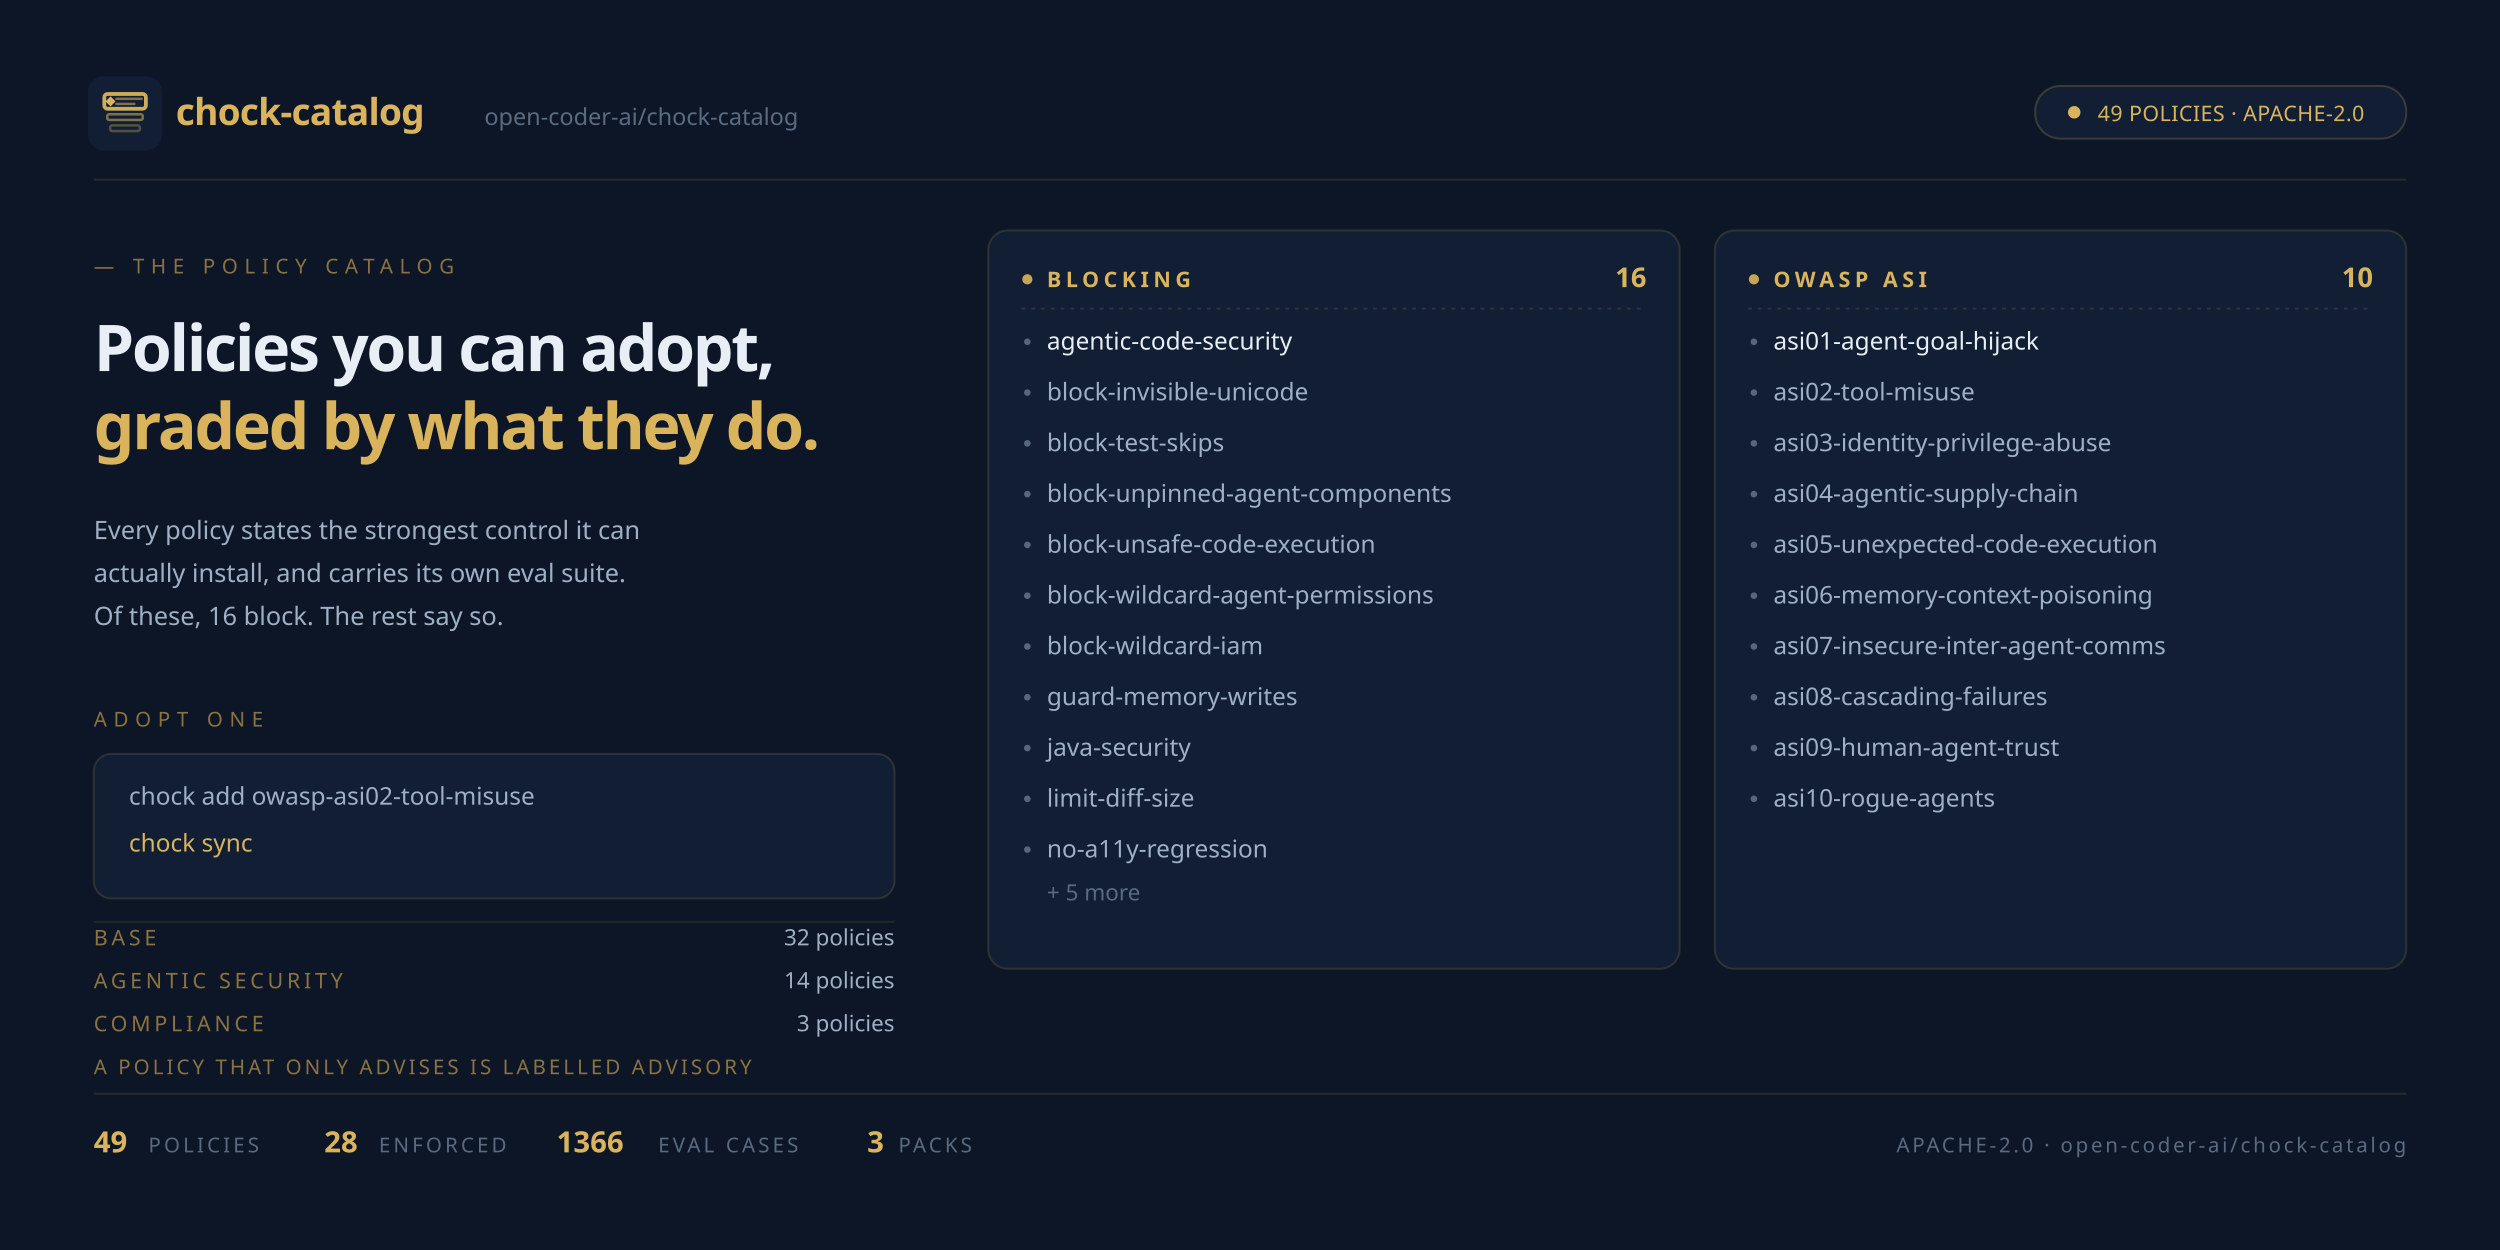
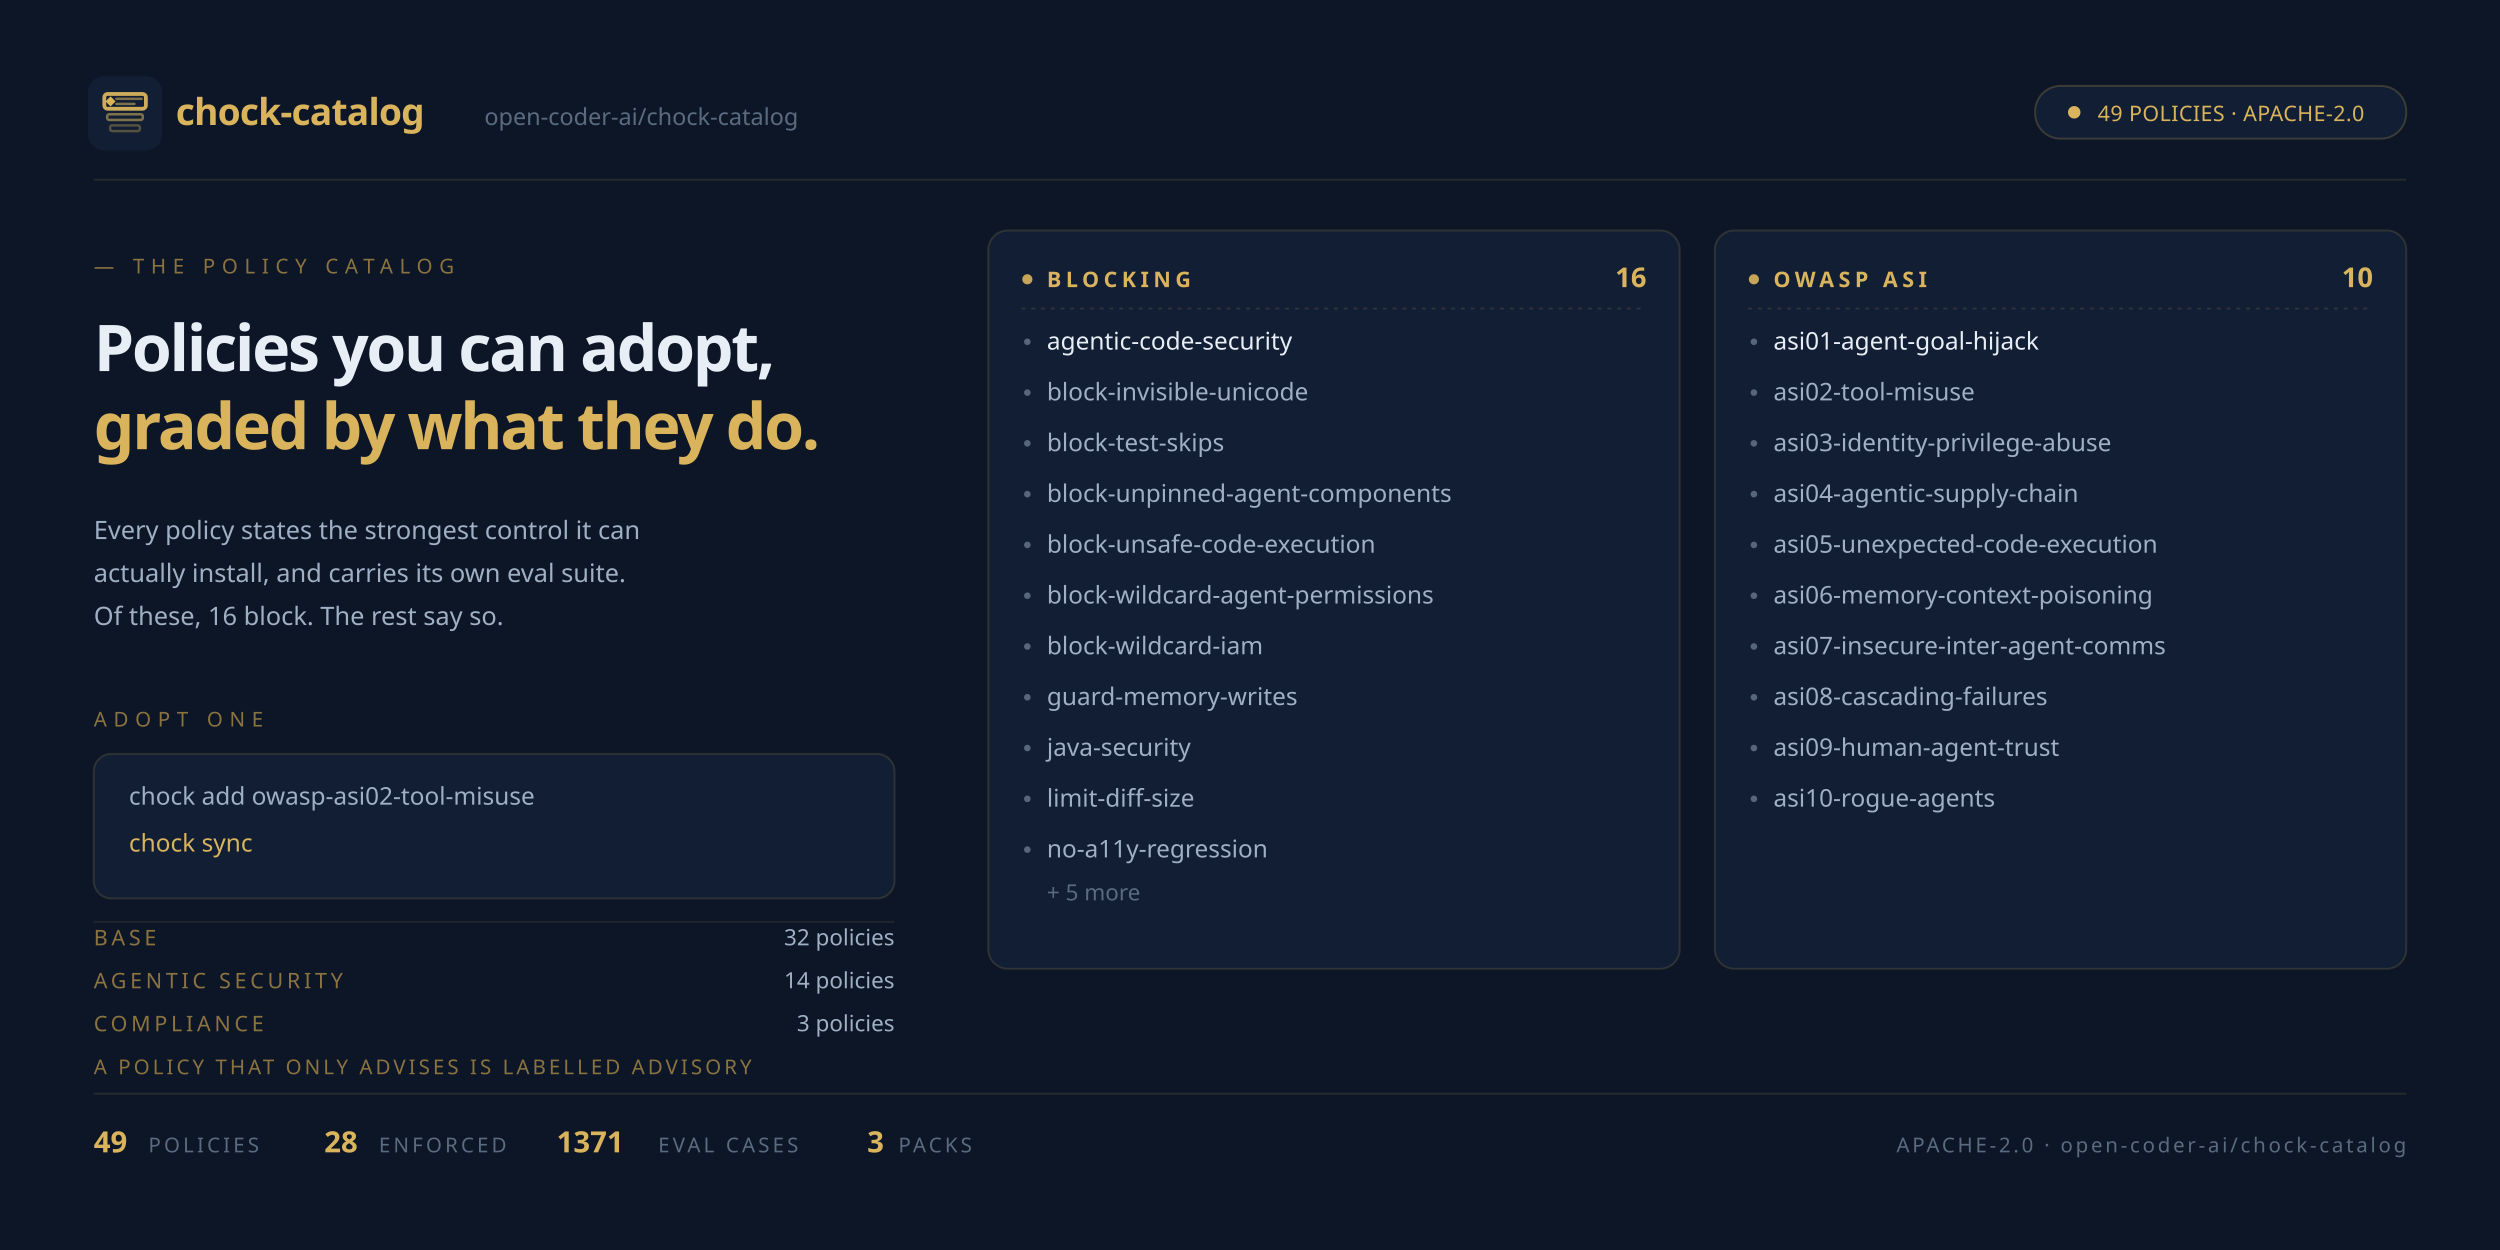
- <svg xmlns="http://www.w3.org/2000/svg" width="1280" height="640" viewBox="0 0 1280 640" role="img" aria-label="chock-catalog — the policy catalog for chock: policies you can adopt, graded by what they actually enforce. 49 policies across 3 packs (agentic-security 14, base 32, compliance 3); 28 enforced (19 at commit, 9 at pre-tool-use) and 21 advisory; 1366 eval cases. The 16 blocking policies: agentic-code-security, block-invisible-unicode, block-test-skips, block-unpinned-agent-components, block-unsafe-code-execution, block-wildcard-agent-permissions, block-wildcard-iam, guard-memory-writes, java-security, limit-diff-size, no-a11y-regression, pin-github-actions, protect-main-branch, protect-test-integrity, scan-secrets, verify-dependency-exists. Full OWASP Agentic Security Initiative top ten coverage, ASI01 through ASI10. Apache-2.0.">
+ <svg xmlns="http://www.w3.org/2000/svg" width="1280" height="640" viewBox="0 0 1280 640" role="img" aria-label="chock-catalog — the policy catalog for chock: policies you can adopt, graded by what they actually enforce. 49 policies across 3 packs (agentic-security 14, base 32, compliance 3); 28 enforced (19 at commit, 9 at pre-tool-use) and 21 advisory; 1371 eval cases. The 16 blocking policies: agentic-code-security, block-invisible-unicode, block-test-skips, block-unpinned-agent-components, block-unsafe-code-execution, block-wildcard-agent-permissions, block-wildcard-iam, guard-memory-writes, java-security, limit-diff-size, no-a11y-regression, pin-github-actions, protect-main-branch, protect-test-integrity, scan-secrets, verify-dependency-exists. Full OWASP Agentic Security Initiative top ten coverage, ASI01 through ASI10. Apache-2.0.">
  <rect width="1280" height="640" fill="#0D1626" />
  <rect x="45.0" y="39.0" width="38" height="38" rx="8.4" fill="#111E33" />
  <rect x="56.4" y="64.2" width="15.2" height="2.9" rx="1.0" fill="none" stroke="#D9B45C" stroke-width="1.29" stroke-opacity="0.34" />
  <rect x="54.9" y="58.5" width="18.2" height="2.9" rx="1.0" fill="none" stroke="#D9B45C" stroke-width="1.29" stroke-opacity="0.55" />
  <rect x="53.4" y="48.1" width="21.3" height="7.6" rx="1.7" fill="none" stroke="#D9B45C" stroke-width="1.94" stroke-opacity="0.95" />
  <rect x="54.77" y="50.10" width="3.65" height="3.65" transform="rotate(45 56.59 51.92)" fill="#D9B45C" />
  <line x1="59.6" y1="50.6" x2="72.5" y2="50.6" stroke="#D9B45C" stroke-width="1.29" stroke-opacity="0.55" stroke-linecap="round" />
  <line x1="59.6" y1="53.2" x2="68.8" y2="53.2" stroke="#D9B45C" stroke-width="1.29" stroke-opacity="0.55" stroke-linecap="round" />
  <text x="90" y="64" font-family="Geist Mono" font-size="19" font-weight="700" letter-spacing="-0.4" fill="#D9B45C">chock-catalog</text>
  <text x="248" y="64" font-family="Geist Mono" font-size="12" fill="#5A6B80">open-coder-ai/chock-catalog</text>
  <rect x="1042" y="44" width="190" height="27" rx="13" fill="#111E33" stroke="#D9B45C" stroke-opacity="0.22" />
  <circle cx="1062" cy="57.5" r="3.2" fill="#D9B45C" />
  <text x="1074" y="62" font-family="Geist Mono" font-size="11" letter-spacing="0.2" fill="#D9B45C">49 POLICIES · APACHE-2.0</text>
  <line x1="48" y1="92" x2="1232" y2="92" stroke="#D9B45C" stroke-opacity="0.13" stroke-width="1" />
  <text x="48" y="140" font-family="Geist Mono" font-size="10.5" letter-spacing="3.4" fill="#8A7340">— THE POLICY CATALOG</text>
  <text x="48" y="190" font-family="Geist Mono" font-size="33" font-weight="700" letter-spacing="-1.2" fill="#E8EEF6">Policies you can adopt,</text>
  <text x="48" y="230" font-family="Geist Mono" font-size="33" font-weight="700" letter-spacing="-1.2" fill="#D9B45C">graded by what they do.</text>
  <text x="48" y="276" font-family="Geist Mono" font-size="13" fill="#9FB0C4">Every policy states the strongest control it can</text>
  <text x="48" y="298" font-family="Geist Mono" font-size="13" fill="#9FB0C4">actually install, and carries its own eval suite.</text>
  <text x="48" y="320" font-family="Geist Mono" font-size="13" fill="#9FB0C4">Of these, 16 block. The rest say so.</text>
  <text x="48" y="372" font-family="Geist Mono" font-size="10.5" letter-spacing="3.4" fill="#8A7340">ADOPT ONE</text>
  <rect x="48" y="386" width="410" height="74" rx="9" fill="#111E33" stroke="#D9B45C" stroke-opacity="0.16" />
  <text x="66" y="412" font-family="Geist Mono" font-size="12.5" fill="#9FB0C4">chock add owasp-asi02-tool-misuse</text>
  <text x="66" y="436" font-family="Geist Mono" font-size="12.5" fill="#D9B45C">chock sync</text>
  <line x1="48" y1="472" x2="458" y2="472" stroke="#D9B45C" stroke-opacity="0.10" stroke-width="1" />
  <text x="48" y="484" font-family="Geist Mono" font-size="11" letter-spacing="1.9" fill="#8A7340">BASE</text>
  <text x="458" y="484" font-family="Geist Mono" font-size="11.5" text-anchor="end" fill="#9FB0C4">32 policies</text>
  <text x="48" y="506" font-family="Geist Mono" font-size="11" letter-spacing="1.9" fill="#8A7340">AGENTIC SECURITY</text>
  <text x="458" y="506" font-family="Geist Mono" font-size="11.5" text-anchor="end" fill="#9FB0C4">14 policies</text>
  <text x="48" y="528" font-family="Geist Mono" font-size="11" letter-spacing="1.9" fill="#8A7340">COMPLIANCE</text>
  <text x="458" y="528" font-family="Geist Mono" font-size="11.5" text-anchor="end" fill="#9FB0C4">3 policies</text>
  <text x="48" y="550" font-family="Geist Mono" font-size="10.5" letter-spacing="1.55" fill="#8A7340">A POLICY THAT ONLY ADVISES IS LABELLED ADVISORY</text>
  <rect x="506" y="118" width="354" height="378" rx="10" fill="#111E33" stroke="#D9B45C" stroke-opacity="0.16" stroke-width="1" />
  <circle cx="526" cy="143" r="2.6" fill="#D9B45C" fill-opacity="0.9" />
  <text x="536" y="147" font-family="Geist Mono" font-size="11" font-weight="700" letter-spacing="2.3" fill="#D9B45C">BLOCKING</text>
  <text x="843" y="147" font-family="Geist Mono" font-size="14" font-weight="700" text-anchor="end" fill="#D9B45C">16</text>
  <line x1="523" y1="158" x2="843" y2="158" stroke="#D9B45C" stroke-opacity="0.14" stroke-width="1" stroke-dasharray="2 3" />
  <circle cx="526" cy="175" r="1.7" fill="#9FB0C4" fill-opacity="0.5" />
  <text x="536" y="179" font-family="Geist Mono" font-size="12.5" fill="#E8EEF6">agentic-code-security</text>
  <circle cx="526" cy="201" r="1.7" fill="#9FB0C4" fill-opacity="0.5" />
  <text x="536" y="205" font-family="Geist Mono" font-size="12.5" fill="#9FB0C4">block-invisible-unicode</text>
  <circle cx="526" cy="227" r="1.7" fill="#9FB0C4" fill-opacity="0.5" />
  <text x="536" y="231" font-family="Geist Mono" font-size="12.5" fill="#9FB0C4">block-test-skips</text>
  <circle cx="526" cy="253" r="1.7" fill="#9FB0C4" fill-opacity="0.5" />
  <text x="536" y="257" font-family="Geist Mono" font-size="12.5" fill="#9FB0C4">block-unpinned-agent-components</text>
  <circle cx="526" cy="279" r="1.7" fill="#9FB0C4" fill-opacity="0.5" />
  <text x="536" y="283" font-family="Geist Mono" font-size="12.5" fill="#9FB0C4">block-unsafe-code-execution</text>
  <circle cx="526" cy="305" r="1.7" fill="#9FB0C4" fill-opacity="0.5" />
  <text x="536" y="309" font-family="Geist Mono" font-size="12.5" fill="#9FB0C4">block-wildcard-agent-permissions</text>
  <circle cx="526" cy="331" r="1.7" fill="#9FB0C4" fill-opacity="0.5" />
  <text x="536" y="335" font-family="Geist Mono" font-size="12.5" fill="#9FB0C4">block-wildcard-iam</text>
  <circle cx="526" cy="357" r="1.7" fill="#9FB0C4" fill-opacity="0.5" />
  <text x="536" y="361" font-family="Geist Mono" font-size="12.5" fill="#9FB0C4">guard-memory-writes</text>
  <circle cx="526" cy="383" r="1.7" fill="#9FB0C4" fill-opacity="0.5" />
  <text x="536" y="387" font-family="Geist Mono" font-size="12.5" fill="#9FB0C4">java-security</text>
  <circle cx="526" cy="409" r="1.7" fill="#9FB0C4" fill-opacity="0.5" />
  <text x="536" y="413" font-family="Geist Mono" font-size="12.5" fill="#9FB0C4">limit-diff-size</text>
  <circle cx="526" cy="435" r="1.7" fill="#9FB0C4" fill-opacity="0.5" />
  <text x="536" y="439" font-family="Geist Mono" font-size="12.5" fill="#9FB0C4">no-a11y-regression</text>
  <text x="536" y="461" font-family="Geist Mono" font-size="11.5" fill="#5A6B80">+ 5 more</text>
  <rect x="878" y="118" width="354" height="378" rx="10" fill="#111E33" stroke="#D9B45C" stroke-opacity="0.16" stroke-width="1" />
  <circle cx="898" cy="143" r="2.6" fill="#D9B45C" fill-opacity="0.9" />
  <text x="908" y="147" font-family="Geist Mono" font-size="11" font-weight="700" letter-spacing="2.3" fill="#D9B45C">OWASP ASI</text>
  <text x="1215" y="147" font-family="Geist Mono" font-size="14" font-weight="700" text-anchor="end" fill="#D9B45C">10</text>
  <line x1="895" y1="158" x2="1215" y2="158" stroke="#D9B45C" stroke-opacity="0.14" stroke-width="1" stroke-dasharray="2 3" />
  <circle cx="898" cy="175" r="1.7" fill="#9FB0C4" fill-opacity="0.5" />
  <text x="908" y="179" font-family="Geist Mono" font-size="12.5" fill="#E8EEF6">asi01-agent-goal-hijack</text>
  <circle cx="898" cy="201" r="1.7" fill="#9FB0C4" fill-opacity="0.5" />
  <text x="908" y="205" font-family="Geist Mono" font-size="12.5" fill="#9FB0C4">asi02-tool-misuse</text>
  <circle cx="898" cy="227" r="1.7" fill="#9FB0C4" fill-opacity="0.5" />
  <text x="908" y="231" font-family="Geist Mono" font-size="12.5" fill="#9FB0C4">asi03-identity-privilege-abuse</text>
  <circle cx="898" cy="253" r="1.7" fill="#9FB0C4" fill-opacity="0.5" />
  <text x="908" y="257" font-family="Geist Mono" font-size="12.5" fill="#9FB0C4">asi04-agentic-supply-chain</text>
  <circle cx="898" cy="279" r="1.7" fill="#9FB0C4" fill-opacity="0.5" />
  <text x="908" y="283" font-family="Geist Mono" font-size="12.5" fill="#9FB0C4">asi05-unexpected-code-execution</text>
  <circle cx="898" cy="305" r="1.7" fill="#9FB0C4" fill-opacity="0.5" />
  <text x="908" y="309" font-family="Geist Mono" font-size="12.5" fill="#9FB0C4">asi06-memory-context-poisoning</text>
  <circle cx="898" cy="331" r="1.7" fill="#9FB0C4" fill-opacity="0.5" />
  <text x="908" y="335" font-family="Geist Mono" font-size="12.5" fill="#9FB0C4">asi07-insecure-inter-agent-comms</text>
  <circle cx="898" cy="357" r="1.7" fill="#9FB0C4" fill-opacity="0.5" />
  <text x="908" y="361" font-family="Geist Mono" font-size="12.5" fill="#9FB0C4">asi08-cascading-failures</text>
  <circle cx="898" cy="383" r="1.7" fill="#9FB0C4" fill-opacity="0.5" />
  <text x="908" y="387" font-family="Geist Mono" font-size="12.5" fill="#9FB0C4">asi09-human-agent-trust</text>
  <circle cx="898" cy="409" r="1.7" fill="#9FB0C4" fill-opacity="0.5" />
  <text x="908" y="413" font-family="Geist Mono" font-size="12.5" fill="#9FB0C4">asi10-rogue-agents</text>
  <line x1="48" y1="560" x2="1232" y2="560" stroke="#D9B45C" stroke-opacity="0.13" stroke-width="1" />
  <text x="48" y="590" font-family="Geist Mono" font-size="15" font-weight="700" fill="#D9B45C">49</text>
  <text x="76" y="590" font-family="Geist Mono" font-size="10.5" letter-spacing="1.6" fill="#5A6B80">POLICIES</text>
  <text x="166" y="590" font-family="Geist Mono" font-size="15" font-weight="700" fill="#D9B45C">28</text>
  <text x="194" y="590" font-family="Geist Mono" font-size="10.5" letter-spacing="1.6" fill="#5A6B80">ENFORCED</text>
-   <text x="285" y="590" font-family="Geist Mono" font-size="15" font-weight="700" fill="#D9B45C">1366</text>
+   <text x="285" y="590" font-family="Geist Mono" font-size="15" font-weight="700" fill="#D9B45C">1371</text>
  <text x="337" y="590" font-family="Geist Mono" font-size="10.5" letter-spacing="1.6" fill="#5A6B80">EVAL CASES</text>
  <text x="444" y="590" font-family="Geist Mono" font-size="15" font-weight="700" fill="#D9B45C">3</text>
  <text x="460" y="590" font-family="Geist Mono" font-size="10.5" letter-spacing="1.6" fill="#5A6B80">PACKS</text>
  <text x="1232" y="590" font-family="Geist Mono" font-size="10.5" letter-spacing="1.4" text-anchor="end" fill="#5A6B80">APACHE-2.0 · open-coder-ai/chock-catalog</text>
</svg>
